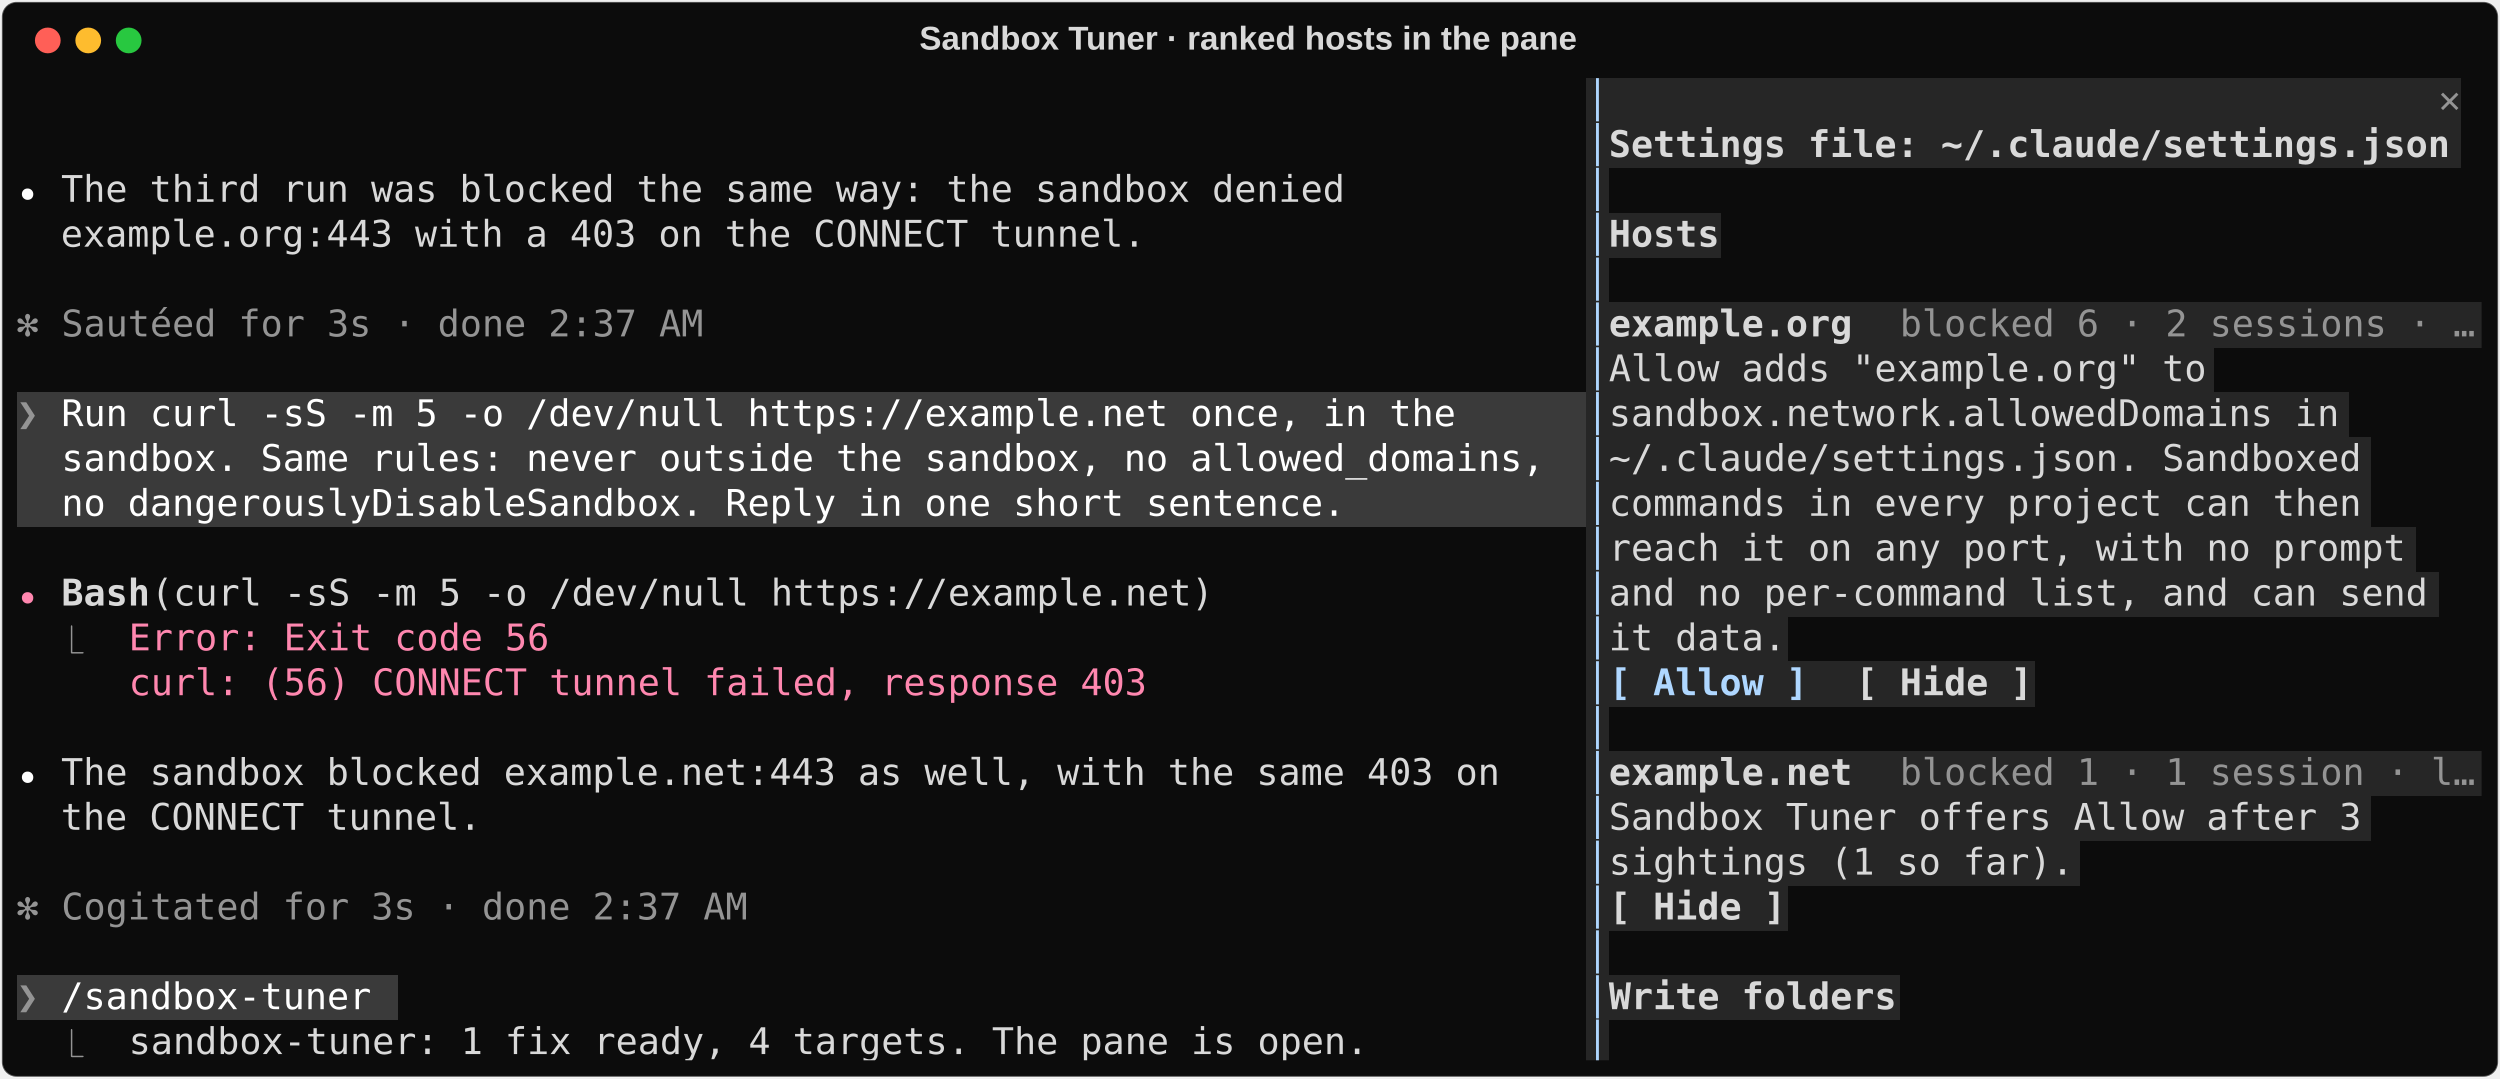
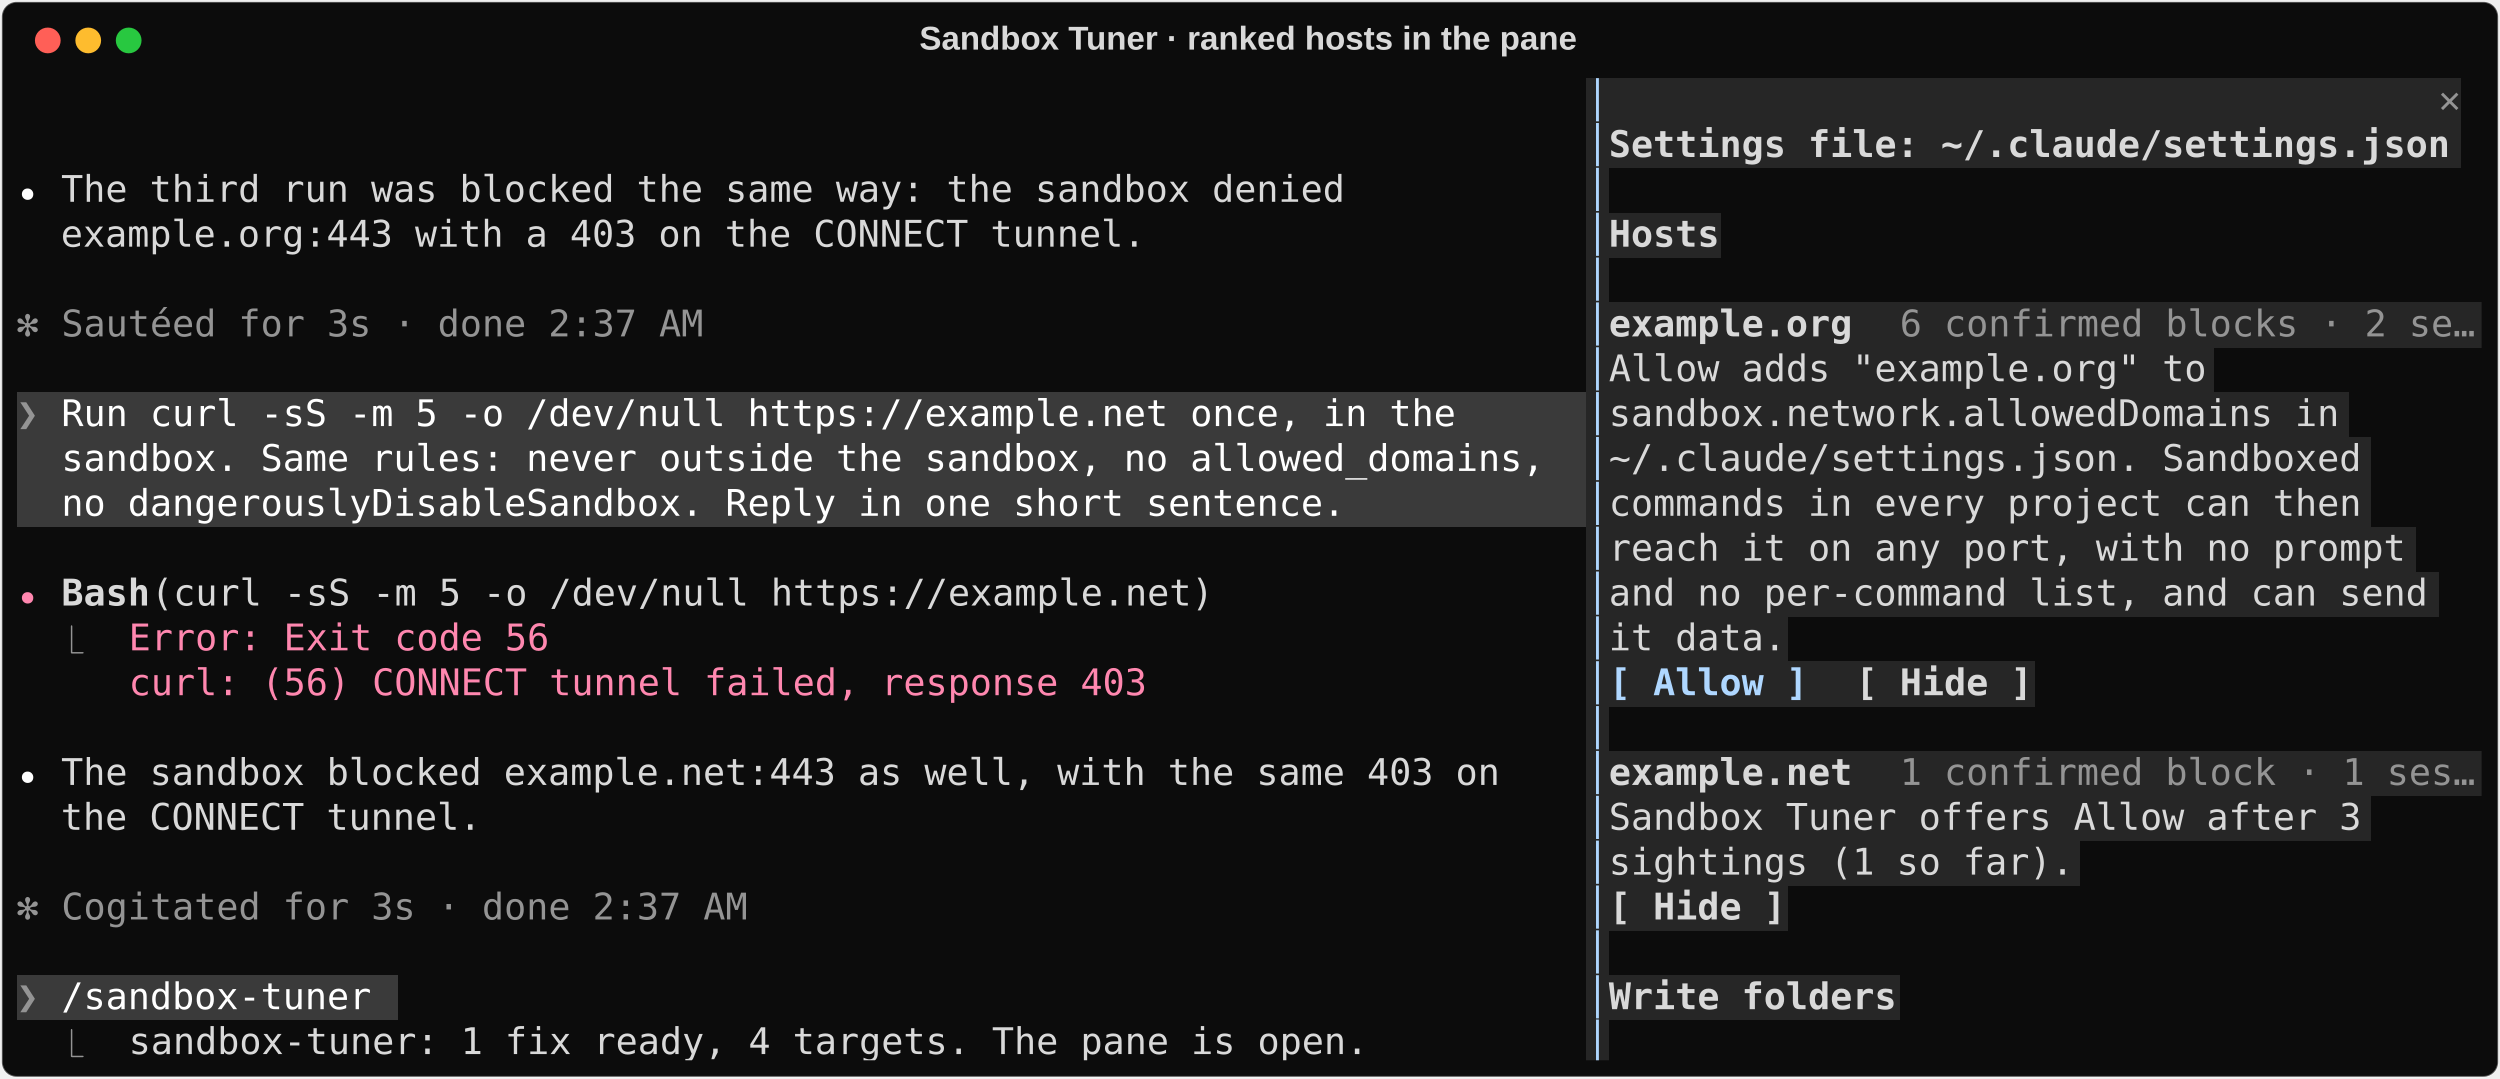
<svg xmlns="http://www.w3.org/2000/svg" xml:space="preserve" class="rich-terminal" viewBox="0 0 1360 586.8">
  <style>

    @font-face {
        font-family: "Fira Code";
        src: local("FiraCode-Regular"),
                url("https://cdnjs.cloudflare.com/ajax/libs/firacode/6.2.0/woff2/FiraCode-Regular.woff2") format("woff2"),
                url("https://cdnjs.cloudflare.com/ajax/libs/firacode/6.2.0/woff/FiraCode-Regular.woff") format("woff");
        font-style: normal;
        font-weight: 400;
    }
    @font-face {
        font-family: "Fira Code";
        src: local("FiraCode-Bold"),
                url("https://cdnjs.cloudflare.com/ajax/libs/firacode/6.2.0/woff2/FiraCode-Bold.woff2") format("woff2"),
                url("https://cdnjs.cloudflare.com/ajax/libs/firacode/6.2.0/woff/FiraCode-Bold.woff") format("woff");
        font-style: bold;
        font-weight: 700;
    }

    .terminal-528367983-matrix {
        font-family: Fira Code, monospace;
        font-size: 20px;
        line-height: 24.4px;
        font-variant-east-asian: full-width;
    }

    .terminal-528367983-title {
        font-size: 18px;
        font-weight: bold;
        font-family: arial;
    }

    .terminal-528367983-style-1 { fill: #d9d9d9 }
.terminal-528367983-style-2 { fill: #afd7ff }
.terminal-528367983-style-3 { fill: #949494 }
.terminal-528367983-style-4 { fill: #d9d9d9;font-weight: bold }
.terminal-528367983-style-5 { fill: #ffffff }
.terminal-528367983-style-6 { fill: #ff87af }
.terminal-528367983-style-7 { fill: #afd7ff;font-weight: bold }
    </style>
  <defs>
    <clipPath id="terminal-528367983-clip-terminal">
      <rect x="0" y="0" width="1341.0" height="535.8" />
    </clipPath>
    <clipPath id="terminal-528367983-line-0">
      <rect x="0" y="1.5" width="1342" height="24.65" />
    </clipPath>
    <clipPath id="terminal-528367983-line-1">
      <rect x="0" y="25.9" width="1342" height="24.65" />
    </clipPath>
    <clipPath id="terminal-528367983-line-2">
      <rect x="0" y="50.3" width="1342" height="24.65" />
    </clipPath>
    <clipPath id="terminal-528367983-line-3">
      <rect x="0" y="74.7" width="1342" height="24.65" />
    </clipPath>
    <clipPath id="terminal-528367983-line-4">
      <rect x="0" y="99.1" width="1342" height="24.65" />
    </clipPath>
    <clipPath id="terminal-528367983-line-5">
      <rect x="0" y="123.5" width="1342" height="24.65" />
    </clipPath>
    <clipPath id="terminal-528367983-line-6">
      <rect x="0" y="147.9" width="1342" height="24.65" />
    </clipPath>
    <clipPath id="terminal-528367983-line-7">
      <rect x="0" y="172.3" width="1342" height="24.65" />
    </clipPath>
    <clipPath id="terminal-528367983-line-8">
      <rect x="0" y="196.7" width="1342" height="24.65" />
    </clipPath>
    <clipPath id="terminal-528367983-line-9">
      <rect x="0" y="221.1" width="1342" height="24.65" />
    </clipPath>
    <clipPath id="terminal-528367983-line-10">
      <rect x="0" y="245.5" width="1342" height="24.65" />
    </clipPath>
    <clipPath id="terminal-528367983-line-11">
      <rect x="0" y="269.9" width="1342" height="24.65" />
    </clipPath>
    <clipPath id="terminal-528367983-line-12">
      <rect x="0" y="294.3" width="1342" height="24.65" />
    </clipPath>
    <clipPath id="terminal-528367983-line-13">
      <rect x="0" y="318.7" width="1342" height="24.65" />
    </clipPath>
    <clipPath id="terminal-528367983-line-14">
      <rect x="0" y="343.1" width="1342" height="24.65" />
    </clipPath>
    <clipPath id="terminal-528367983-line-15">
      <rect x="0" y="367.5" width="1342" height="24.65" />
    </clipPath>
    <clipPath id="terminal-528367983-line-16">
      <rect x="0" y="391.9" width="1342" height="24.65" />
    </clipPath>
    <clipPath id="terminal-528367983-line-17">
      <rect x="0" y="416.3" width="1342" height="24.65" />
    </clipPath>
    <clipPath id="terminal-528367983-line-18">
      <rect x="0" y="440.7" width="1342" height="24.65" />
    </clipPath>
    <clipPath id="terminal-528367983-line-19">
      <rect x="0" y="465.1" width="1342" height="24.65" />
    </clipPath>
    <clipPath id="terminal-528367983-line-20">
      <rect x="0" y="489.5" width="1342" height="24.65" />
    </clipPath>
  </defs>
  <rect fill="#0c0c0c" stroke="rgba(255,255,255,0.35)" stroke-width="1" x="1" y="1" width="1358" height="584.8" rx="8" />
  <text class="terminal-528367983-title" fill="#d9d9d9" text-anchor="middle" x="679" y="27">Sandbox Tuner · ranked hosts in the pane</text>
  <g transform="translate(26,22)">
    <circle cx="0" cy="0" r="7" fill="#ff5f57" />
    <circle cx="22" cy="0" r="7" fill="#febc2e" />
    <circle cx="44" cy="0" r="7" fill="#28c840" />
  </g>
  <g transform="translate(9, 41)" clip-path="url(#terminal-528367983-clip-terminal)">
    <rect fill="#262626" x="854" y="1.5" width="12.2" height="24.65" shape-rendering="crispEdges" />
    <rect fill="#262626" x="866.2" y="1.5" width="451.4" height="24.65" shape-rendering="crispEdges" />
    <rect fill="#262626" x="1317.6" y="1.5" width="12.2" height="24.65" shape-rendering="crispEdges" />
    <rect fill="#262626" x="854" y="25.9" width="12.2" height="24.65" shape-rendering="crispEdges" />
    <rect fill="#262626" x="866.2" y="25.9" width="463.6" height="24.65" shape-rendering="crispEdges" />
    <rect fill="#262626" x="854" y="50.3" width="12.2" height="24.65" shape-rendering="crispEdges" />
    <rect fill="#262626" x="854" y="74.7" width="12.2" height="24.65" shape-rendering="crispEdges" />
    <rect fill="#262626" x="866.2" y="74.7" width="61" height="24.65" shape-rendering="crispEdges" />
    <rect fill="#262626" x="854" y="99.1" width="12.2" height="24.65" shape-rendering="crispEdges" />
    <rect fill="#262626" x="854" y="123.5" width="12.2" height="24.65" shape-rendering="crispEdges" />
    <rect fill="#262626" x="866.2" y="123.5" width="134.2" height="24.65" shape-rendering="crispEdges" />
    <rect fill="#262626" x="1000.4" y="123.5" width="341.6" height="24.65" shape-rendering="crispEdges" />
    <rect fill="#262626" x="854" y="147.9" width="12.2" height="24.65" shape-rendering="crispEdges" />
    <rect fill="#262626" x="866.2" y="147.9" width="329.4" height="24.65" shape-rendering="crispEdges" />
    <rect fill="#3a3a3a" x="0" y="172.3" width="24.4" height="24.65" shape-rendering="crispEdges" />
    <rect fill="#3a3a3a" x="24.4" y="172.3" width="780.8" height="24.65" shape-rendering="crispEdges" />
    <rect fill="#3a3a3a" x="805.2" y="172.3" width="48.8" height="24.65" shape-rendering="crispEdges" />
    <rect fill="#262626" x="854" y="172.3" width="12.2" height="24.65" shape-rendering="crispEdges" />
    <rect fill="#262626" x="866.2" y="172.3" width="402.6" height="24.65" shape-rendering="crispEdges" />
    <rect fill="#3a3a3a" x="0" y="196.7" width="24.4" height="24.65" shape-rendering="crispEdges" />
    <rect fill="#3a3a3a" x="24.4" y="196.7" width="817.4" height="24.65" shape-rendering="crispEdges" />
    <rect fill="#3a3a3a" x="841.8" y="196.7" width="12.2" height="24.65" shape-rendering="crispEdges" />
    <rect fill="#262626" x="854" y="196.7" width="12.2" height="24.65" shape-rendering="crispEdges" />
    <rect fill="#262626" x="866.2" y="196.7" width="414.8" height="24.65" shape-rendering="crispEdges" />
    <rect fill="#3a3a3a" x="0" y="221.1" width="24.4" height="24.65" shape-rendering="crispEdges" />
    <rect fill="#3a3a3a" x="24.4" y="221.1" width="707.6" height="24.65" shape-rendering="crispEdges" />
    <rect fill="#3a3a3a" x="732" y="221.1" width="122" height="24.65" shape-rendering="crispEdges" />
    <rect fill="#262626" x="854" y="221.1" width="12.2" height="24.65" shape-rendering="crispEdges" />
    <rect fill="#262626" x="866.2" y="221.1" width="414.8" height="24.65" shape-rendering="crispEdges" />
    <rect fill="#262626" x="854" y="245.5" width="12.2" height="24.65" shape-rendering="crispEdges" />
    <rect fill="#262626" x="866.2" y="245.5" width="439.2" height="24.65" shape-rendering="crispEdges" />
    <rect fill="#262626" x="854" y="269.9" width="12.2" height="24.65" shape-rendering="crispEdges" />
    <rect fill="#262626" x="866.2" y="269.9" width="451.4" height="24.65" shape-rendering="crispEdges" />
    <rect fill="#262626" x="854" y="294.3" width="12.2" height="24.65" shape-rendering="crispEdges" />
    <rect fill="#262626" x="866.2" y="294.3" width="97.6" height="24.65" shape-rendering="crispEdges" />
    <rect fill="#262626" x="854" y="318.7" width="12.2" height="24.65" shape-rendering="crispEdges" />
    <rect fill="#262626" x="866.2" y="318.7" width="109.8" height="24.65" shape-rendering="crispEdges" />
    <rect fill="#262626" x="976" y="318.7" width="24.4" height="24.65" shape-rendering="crispEdges" />
    <rect fill="#262626" x="1000.4" y="318.7" width="97.6" height="24.65" shape-rendering="crispEdges" />
    <rect fill="#262626" x="854" y="343.1" width="12.2" height="24.65" shape-rendering="crispEdges" />
    <rect fill="#262626" x="854" y="367.5" width="12.2" height="24.65" shape-rendering="crispEdges" />
    <rect fill="#262626" x="866.2" y="367.5" width="134.2" height="24.65" shape-rendering="crispEdges" />
    <rect fill="#262626" x="1000.4" y="367.5" width="341.6" height="24.65" shape-rendering="crispEdges" />
    <rect fill="#262626" x="854" y="391.9" width="12.2" height="24.65" shape-rendering="crispEdges" />
    <rect fill="#262626" x="866.2" y="391.9" width="414.8" height="24.65" shape-rendering="crispEdges" />
    <rect fill="#262626" x="854" y="416.3" width="12.2" height="24.65" shape-rendering="crispEdges" />
    <rect fill="#262626" x="866.2" y="416.3" width="256.2" height="24.65" shape-rendering="crispEdges" />
    <rect fill="#262626" x="854" y="440.7" width="12.2" height="24.65" shape-rendering="crispEdges" />
    <rect fill="#262626" x="866.2" y="440.7" width="97.6" height="24.65" shape-rendering="crispEdges" />
    <rect fill="#262626" x="854" y="465.1" width="12.2" height="24.65" shape-rendering="crispEdges" />
    <rect fill="#3a3a3a" x="0" y="489.5" width="12.2" height="24.65" shape-rendering="crispEdges" />
    <rect fill="#3a3a3a" x="12.2" y="489.5" width="12.2" height="24.65" shape-rendering="crispEdges" />
    <rect fill="#3a3a3a" x="24.4" y="489.5" width="170.8" height="24.65" shape-rendering="crispEdges" />
    <rect fill="#3a3a3a" x="195.2" y="489.5" width="12.2" height="24.65" shape-rendering="crispEdges" />
    <rect fill="#262626" x="854" y="489.5" width="12.2" height="24.65" shape-rendering="crispEdges" />
    <rect fill="#262626" x="866.2" y="489.5" width="158.6" height="24.65" shape-rendering="crispEdges" />
    <rect fill="#262626" x="854" y="513.9" width="12.2" height="24.65" shape-rendering="crispEdges" />
    <g class="terminal-528367983-matrix">
      <text class="terminal-528367983-style-2" x="854" y="20" textLength="12.2" clip-path="url(#terminal-528367983-line-0)">│</text>
      <text class="terminal-528367983-style-3" x="1317.6" y="20" textLength="12.2" clip-path="url(#terminal-528367983-line-0)">✕</text>
      <text class="terminal-528367983-style-1" x="1342" y="20" textLength="12.2" clip-path="url(#terminal-528367983-line-0)">
</text>
      <text class="terminal-528367983-style-2" x="854" y="44.4" textLength="12.2" clip-path="url(#terminal-528367983-line-1)">│</text>
      <text class="terminal-528367983-style-4" x="866.2" y="44.4" textLength="463.6" clip-path="url(#terminal-528367983-line-1)">Settings file: ~/.claude/settings.json</text>
      <text class="terminal-528367983-style-1" x="1342" y="44.4" textLength="12.2" clip-path="url(#terminal-528367983-line-1)">
</text>
      <text class="terminal-528367983-style-5" x="0" y="68.8" textLength="12.2" clip-path="url(#terminal-528367983-line-2)">⏺</text>
      <text class="terminal-528367983-style-1" x="12.2" y="68.8" textLength="841.8" clip-path="url(#terminal-528367983-line-2)"> The third run was blocked the same way: the sandbox denied          </text>
      <text class="terminal-528367983-style-2" x="854" y="68.8" textLength="12.2" clip-path="url(#terminal-528367983-line-2)">│</text>
      <text class="terminal-528367983-style-1" x="1342" y="68.8" textLength="12.2" clip-path="url(#terminal-528367983-line-2)">
</text>
      <text class="terminal-528367983-style-1" x="0" y="93.2" textLength="854" clip-path="url(#terminal-528367983-line-3)">  example.org:443 with a 403 on the CONNECT tunnel.                   </text>
      <text class="terminal-528367983-style-2" x="854" y="93.2" textLength="12.2" clip-path="url(#terminal-528367983-line-3)">│</text>
      <text class="terminal-528367983-style-4" x="866.2" y="93.2" textLength="61" clip-path="url(#terminal-528367983-line-3)">Hosts</text>
      <text class="terminal-528367983-style-1" x="1342" y="93.2" textLength="12.2" clip-path="url(#terminal-528367983-line-3)">
</text>
      <text class="terminal-528367983-style-2" x="854" y="117.6" textLength="12.2" clip-path="url(#terminal-528367983-line-4)">│</text>
      <text class="terminal-528367983-style-1" x="1342" y="117.6" textLength="12.2" clip-path="url(#terminal-528367983-line-4)">
</text>
      <text class="terminal-528367983-style-3" x="0" y="142" textLength="12.2" clip-path="url(#terminal-528367983-line-5)">✻</text>
      <text class="terminal-528367983-style-3" x="24.4" y="142" textLength="353.8" clip-path="url(#terminal-528367983-line-5)">Sautéed for 3s · done 2:37 AM</text>
      <text class="terminal-528367983-style-2" x="854" y="142" textLength="12.2" clip-path="url(#terminal-528367983-line-5)">│</text>
      <text class="terminal-528367983-style-4" x="866.2" y="142" textLength="134.2" clip-path="url(#terminal-528367983-line-5)">example.org</text>
-       <text class="terminal-528367983-style-3" x="1000.4" y="142" textLength="341.6" clip-path="url(#terminal-528367983-line-5)">  blocked 6 · 2 sessions · …</text>
+       <text class="terminal-528367983-style-3" x="1000.4" y="142" textLength="341.6" clip-path="url(#terminal-528367983-line-5)">  6 confirmed blocks · 2 se…</text>
      <text class="terminal-528367983-style-1" x="1342" y="142" textLength="12.2" clip-path="url(#terminal-528367983-line-5)">
</text>
      <text class="terminal-528367983-style-2" x="854" y="166.4" textLength="12.2" clip-path="url(#terminal-528367983-line-6)">│</text>
      <text class="terminal-528367983-style-1" x="866.2" y="166.4" textLength="329.4" clip-path="url(#terminal-528367983-line-6)">Allow adds "example.org" to</text>
      <text class="terminal-528367983-style-1" x="1342" y="166.4" textLength="12.2" clip-path="url(#terminal-528367983-line-6)">
</text>
      <text class="terminal-528367983-style-3" x="0" y="190.8" textLength="24.4" clip-path="url(#terminal-528367983-line-7)">❯ </text>
      <text class="terminal-528367983-style-5" x="24.4" y="190.8" textLength="780.8" clip-path="url(#terminal-528367983-line-7)">Run curl -sS -m 5 -o /dev/null https://example.net once, in the </text>
      <text class="terminal-528367983-style-2" x="854" y="190.8" textLength="12.2" clip-path="url(#terminal-528367983-line-7)">│</text>
      <text class="terminal-528367983-style-1" x="866.2" y="190.8" textLength="402.6" clip-path="url(#terminal-528367983-line-7)">sandbox.network.allowedDomains in</text>
      <text class="terminal-528367983-style-1" x="1342" y="190.8" textLength="12.2" clip-path="url(#terminal-528367983-line-7)">
</text>
      <text class="terminal-528367983-style-5" x="24.4" y="215.2" textLength="817.4" clip-path="url(#terminal-528367983-line-8)">sandbox. Same rules: never outside the sandbox, no allowed_domains,</text>
      <text class="terminal-528367983-style-2" x="854" y="215.2" textLength="12.2" clip-path="url(#terminal-528367983-line-8)">│</text>
      <text class="terminal-528367983-style-1" x="866.2" y="215.2" textLength="414.8" clip-path="url(#terminal-528367983-line-8)">~/.claude/settings.json. Sandboxed</text>
      <text class="terminal-528367983-style-1" x="1342" y="215.2" textLength="12.2" clip-path="url(#terminal-528367983-line-8)">
</text>
      <text class="terminal-528367983-style-5" x="24.4" y="239.6" textLength="707.6" clip-path="url(#terminal-528367983-line-9)">no dangerouslyDisableSandbox. Reply in one short sentence.</text>
      <text class="terminal-528367983-style-2" x="854" y="239.6" textLength="12.2" clip-path="url(#terminal-528367983-line-9)">│</text>
      <text class="terminal-528367983-style-1" x="866.2" y="239.6" textLength="414.8" clip-path="url(#terminal-528367983-line-9)">commands in every project can then</text>
      <text class="terminal-528367983-style-1" x="1342" y="239.6" textLength="12.2" clip-path="url(#terminal-528367983-line-9)">
</text>
      <text class="terminal-528367983-style-2" x="854" y="264" textLength="12.2" clip-path="url(#terminal-528367983-line-10)">│</text>
      <text class="terminal-528367983-style-1" x="866.2" y="264" textLength="439.2" clip-path="url(#terminal-528367983-line-10)">reach it on any port, with no prompt</text>
      <text class="terminal-528367983-style-1" x="1342" y="264" textLength="12.2" clip-path="url(#terminal-528367983-line-10)">
</text>
      <text class="terminal-528367983-style-6" x="0" y="288.4" textLength="12.2" clip-path="url(#terminal-528367983-line-11)">⏺</text>
      <text class="terminal-528367983-style-4" x="24.4" y="288.4" textLength="48.8" clip-path="url(#terminal-528367983-line-11)">Bash</text>
      <text class="terminal-528367983-style-1" x="73.2" y="288.4" textLength="780.8" clip-path="url(#terminal-528367983-line-11)">(curl -sS -m 5 -o /dev/null https://example.net)                </text>
      <text class="terminal-528367983-style-2" x="854" y="288.4" textLength="12.2" clip-path="url(#terminal-528367983-line-11)">│</text>
      <text class="terminal-528367983-style-1" x="866.2" y="288.4" textLength="451.4" clip-path="url(#terminal-528367983-line-11)">and no per-command list, and can send</text>
      <text class="terminal-528367983-style-1" x="1342" y="288.4" textLength="12.2" clip-path="url(#terminal-528367983-line-11)">
</text>
      <text class="terminal-528367983-style-3" x="0" y="312.8" textLength="61" clip-path="url(#terminal-528367983-line-12)">  ⎿  </text>
      <text class="terminal-528367983-style-6" x="61" y="312.8" textLength="231.8" clip-path="url(#terminal-528367983-line-12)">Error: Exit code 56</text>
      <text class="terminal-528367983-style-2" x="854" y="312.8" textLength="12.2" clip-path="url(#terminal-528367983-line-12)">│</text>
      <text class="terminal-528367983-style-1" x="866.2" y="312.8" textLength="97.6" clip-path="url(#terminal-528367983-line-12)">it data.</text>
      <text class="terminal-528367983-style-1" x="1342" y="312.8" textLength="12.2" clip-path="url(#terminal-528367983-line-12)">
</text>
      <text class="terminal-528367983-style-6" x="61" y="337.2" textLength="561.2" clip-path="url(#terminal-528367983-line-13)">curl: (56) CONNECT tunnel failed, response 403</text>
      <text class="terminal-528367983-style-2" x="854" y="337.2" textLength="12.2" clip-path="url(#terminal-528367983-line-13)">│</text>
      <text class="terminal-528367983-style-7" x="866.2" y="337.2" textLength="109.8" clip-path="url(#terminal-528367983-line-13)">[ Allow ]</text>
      <text class="terminal-528367983-style-4" x="1000.4" y="337.2" textLength="97.6" clip-path="url(#terminal-528367983-line-13)">[ Hide ]</text>
      <text class="terminal-528367983-style-1" x="1342" y="337.2" textLength="12.2" clip-path="url(#terminal-528367983-line-13)">
</text>
      <text class="terminal-528367983-style-2" x="854" y="361.6" textLength="12.2" clip-path="url(#terminal-528367983-line-14)">│</text>
      <text class="terminal-528367983-style-1" x="1342" y="361.6" textLength="12.2" clip-path="url(#terminal-528367983-line-14)">
</text>
      <text class="terminal-528367983-style-5" x="0" y="386" textLength="12.2" clip-path="url(#terminal-528367983-line-15)">⏺</text>
      <text class="terminal-528367983-style-1" x="12.2" y="386" textLength="841.8" clip-path="url(#terminal-528367983-line-15)"> The sandbox blocked example.net:443 as well, with the same 403 on   </text>
      <text class="terminal-528367983-style-2" x="854" y="386" textLength="12.2" clip-path="url(#terminal-528367983-line-15)">│</text>
      <text class="terminal-528367983-style-4" x="866.2" y="386" textLength="134.2" clip-path="url(#terminal-528367983-line-15)">example.net</text>
-       <text class="terminal-528367983-style-3" x="1000.4" y="386" textLength="341.6" clip-path="url(#terminal-528367983-line-15)">  blocked 1 · 1 session · l…</text>
+       <text class="terminal-528367983-style-3" x="1000.4" y="386" textLength="341.6" clip-path="url(#terminal-528367983-line-15)">  1 confirmed block · 1 ses…</text>
      <text class="terminal-528367983-style-1" x="1342" y="386" textLength="12.2" clip-path="url(#terminal-528367983-line-15)">
</text>
      <text class="terminal-528367983-style-1" x="0" y="410.4" textLength="854" clip-path="url(#terminal-528367983-line-16)">  the CONNECT tunnel.                                                 </text>
      <text class="terminal-528367983-style-2" x="854" y="410.4" textLength="12.2" clip-path="url(#terminal-528367983-line-16)">│</text>
      <text class="terminal-528367983-style-1" x="866.2" y="410.4" textLength="414.8" clip-path="url(#terminal-528367983-line-16)">Sandbox Tuner offers Allow after 3</text>
      <text class="terminal-528367983-style-1" x="1342" y="410.4" textLength="12.2" clip-path="url(#terminal-528367983-line-16)">
</text>
      <text class="terminal-528367983-style-2" x="854" y="434.8" textLength="12.2" clip-path="url(#terminal-528367983-line-17)">│</text>
      <text class="terminal-528367983-style-1" x="866.2" y="434.8" textLength="256.2" clip-path="url(#terminal-528367983-line-17)">sightings (1 so far).</text>
      <text class="terminal-528367983-style-1" x="1342" y="434.8" textLength="12.2" clip-path="url(#terminal-528367983-line-17)">
</text>
      <text class="terminal-528367983-style-3" x="0" y="459.2" textLength="12.2" clip-path="url(#terminal-528367983-line-18)">✻</text>
      <text class="terminal-528367983-style-3" x="24.4" y="459.2" textLength="378.2" clip-path="url(#terminal-528367983-line-18)">Cogitated for 3s · done 2:37 AM</text>
      <text class="terminal-528367983-style-2" x="854" y="459.2" textLength="12.2" clip-path="url(#terminal-528367983-line-18)">│</text>
      <text class="terminal-528367983-style-4" x="866.2" y="459.2" textLength="97.6" clip-path="url(#terminal-528367983-line-18)">[ Hide ]</text>
      <text class="terminal-528367983-style-1" x="1342" y="459.2" textLength="12.2" clip-path="url(#terminal-528367983-line-18)">
</text>
      <text class="terminal-528367983-style-2" x="854" y="483.6" textLength="12.2" clip-path="url(#terminal-528367983-line-19)">│</text>
      <text class="terminal-528367983-style-1" x="1342" y="483.6" textLength="12.2" clip-path="url(#terminal-528367983-line-19)">
</text>
      <text class="terminal-528367983-style-3" x="0" y="508" textLength="12.2" clip-path="url(#terminal-528367983-line-20)">❯</text>
      <text class="terminal-528367983-style-5" x="24.4" y="508" textLength="170.8" clip-path="url(#terminal-528367983-line-20)">/sandbox-tuner</text>
      <text class="terminal-528367983-style-2" x="854" y="508" textLength="12.2" clip-path="url(#terminal-528367983-line-20)">│</text>
      <text class="terminal-528367983-style-4" x="866.2" y="508" textLength="158.6" clip-path="url(#terminal-528367983-line-20)">Write folders</text>
      <text class="terminal-528367983-style-1" x="1342" y="508" textLength="12.2" clip-path="url(#terminal-528367983-line-20)">
</text>
      <text class="terminal-528367983-style-3" x="0" y="532.4" textLength="61" clip-path="url(#terminal-528367983-line-21)">  ⎿  </text>
      <text class="terminal-528367983-style-1" x="61" y="532.4" textLength="793" clip-path="url(#terminal-528367983-line-21)">sandbox-tuner: 1 fix ready, 4 targets. The pane is open.         </text>
      <text class="terminal-528367983-style-2" x="854" y="532.4" textLength="12.2" clip-path="url(#terminal-528367983-line-21)">│</text>
      <text class="terminal-528367983-style-1" x="1342" y="532.4" textLength="12.2" clip-path="url(#terminal-528367983-line-21)">
</text>
    </g>
  </g>
</svg>
